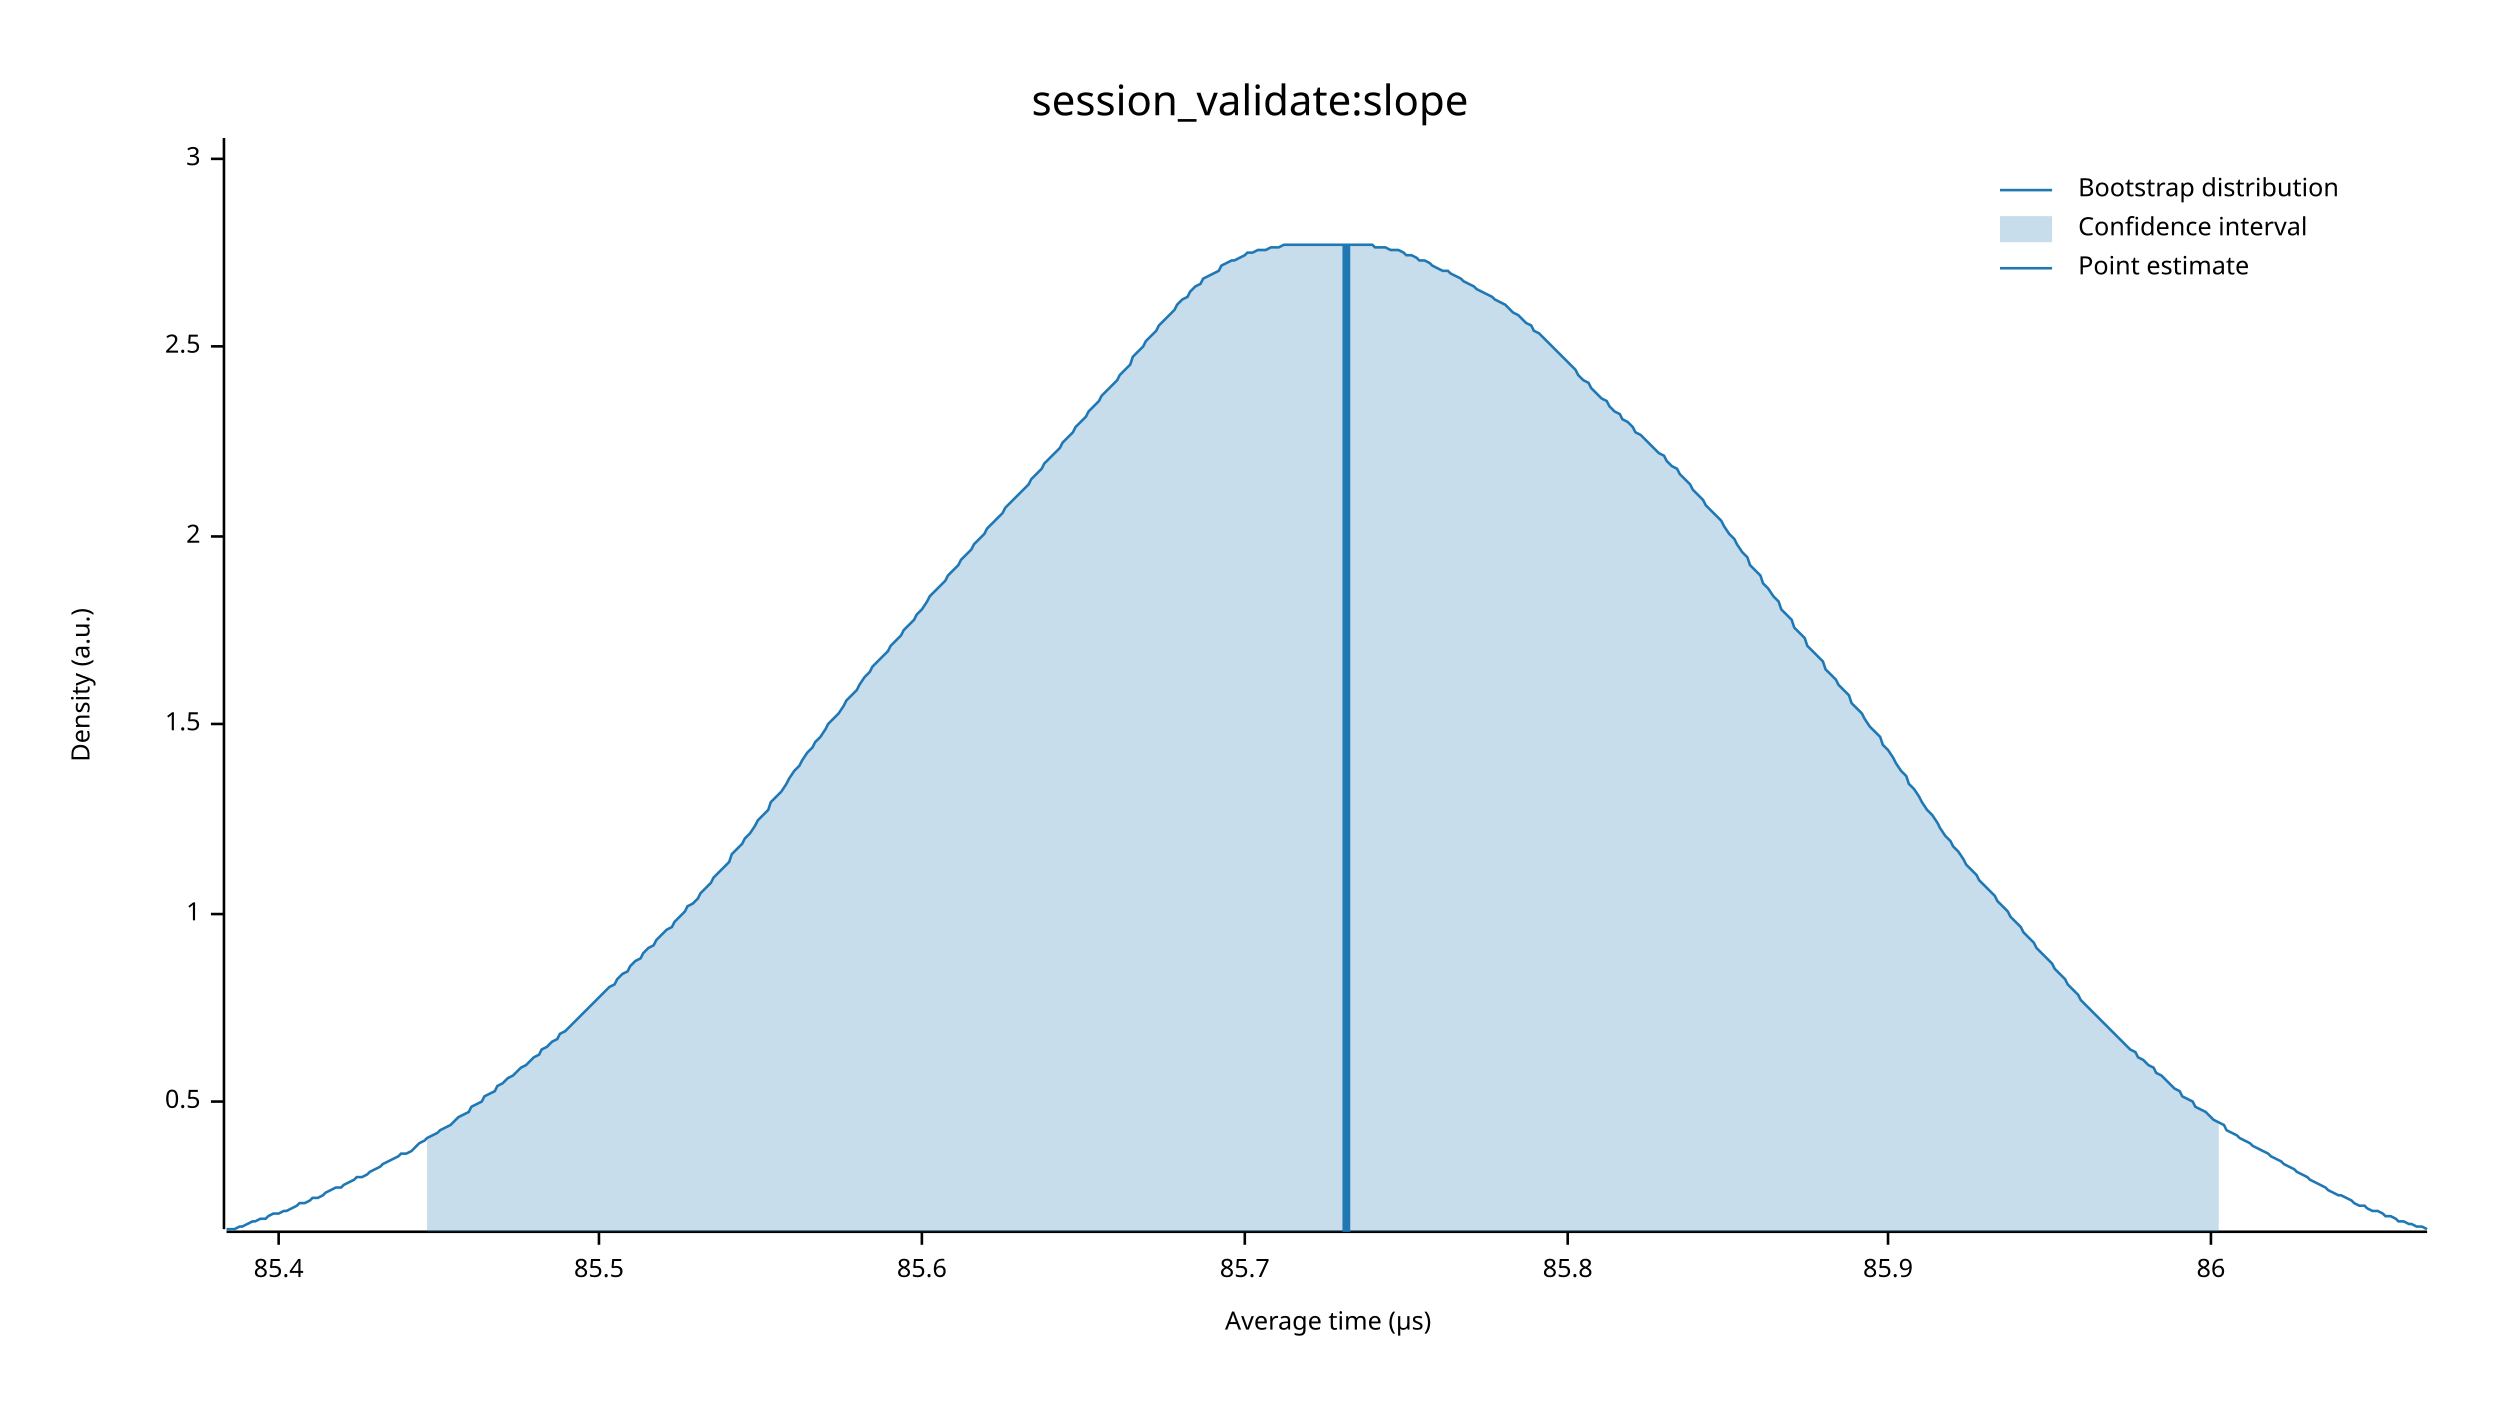
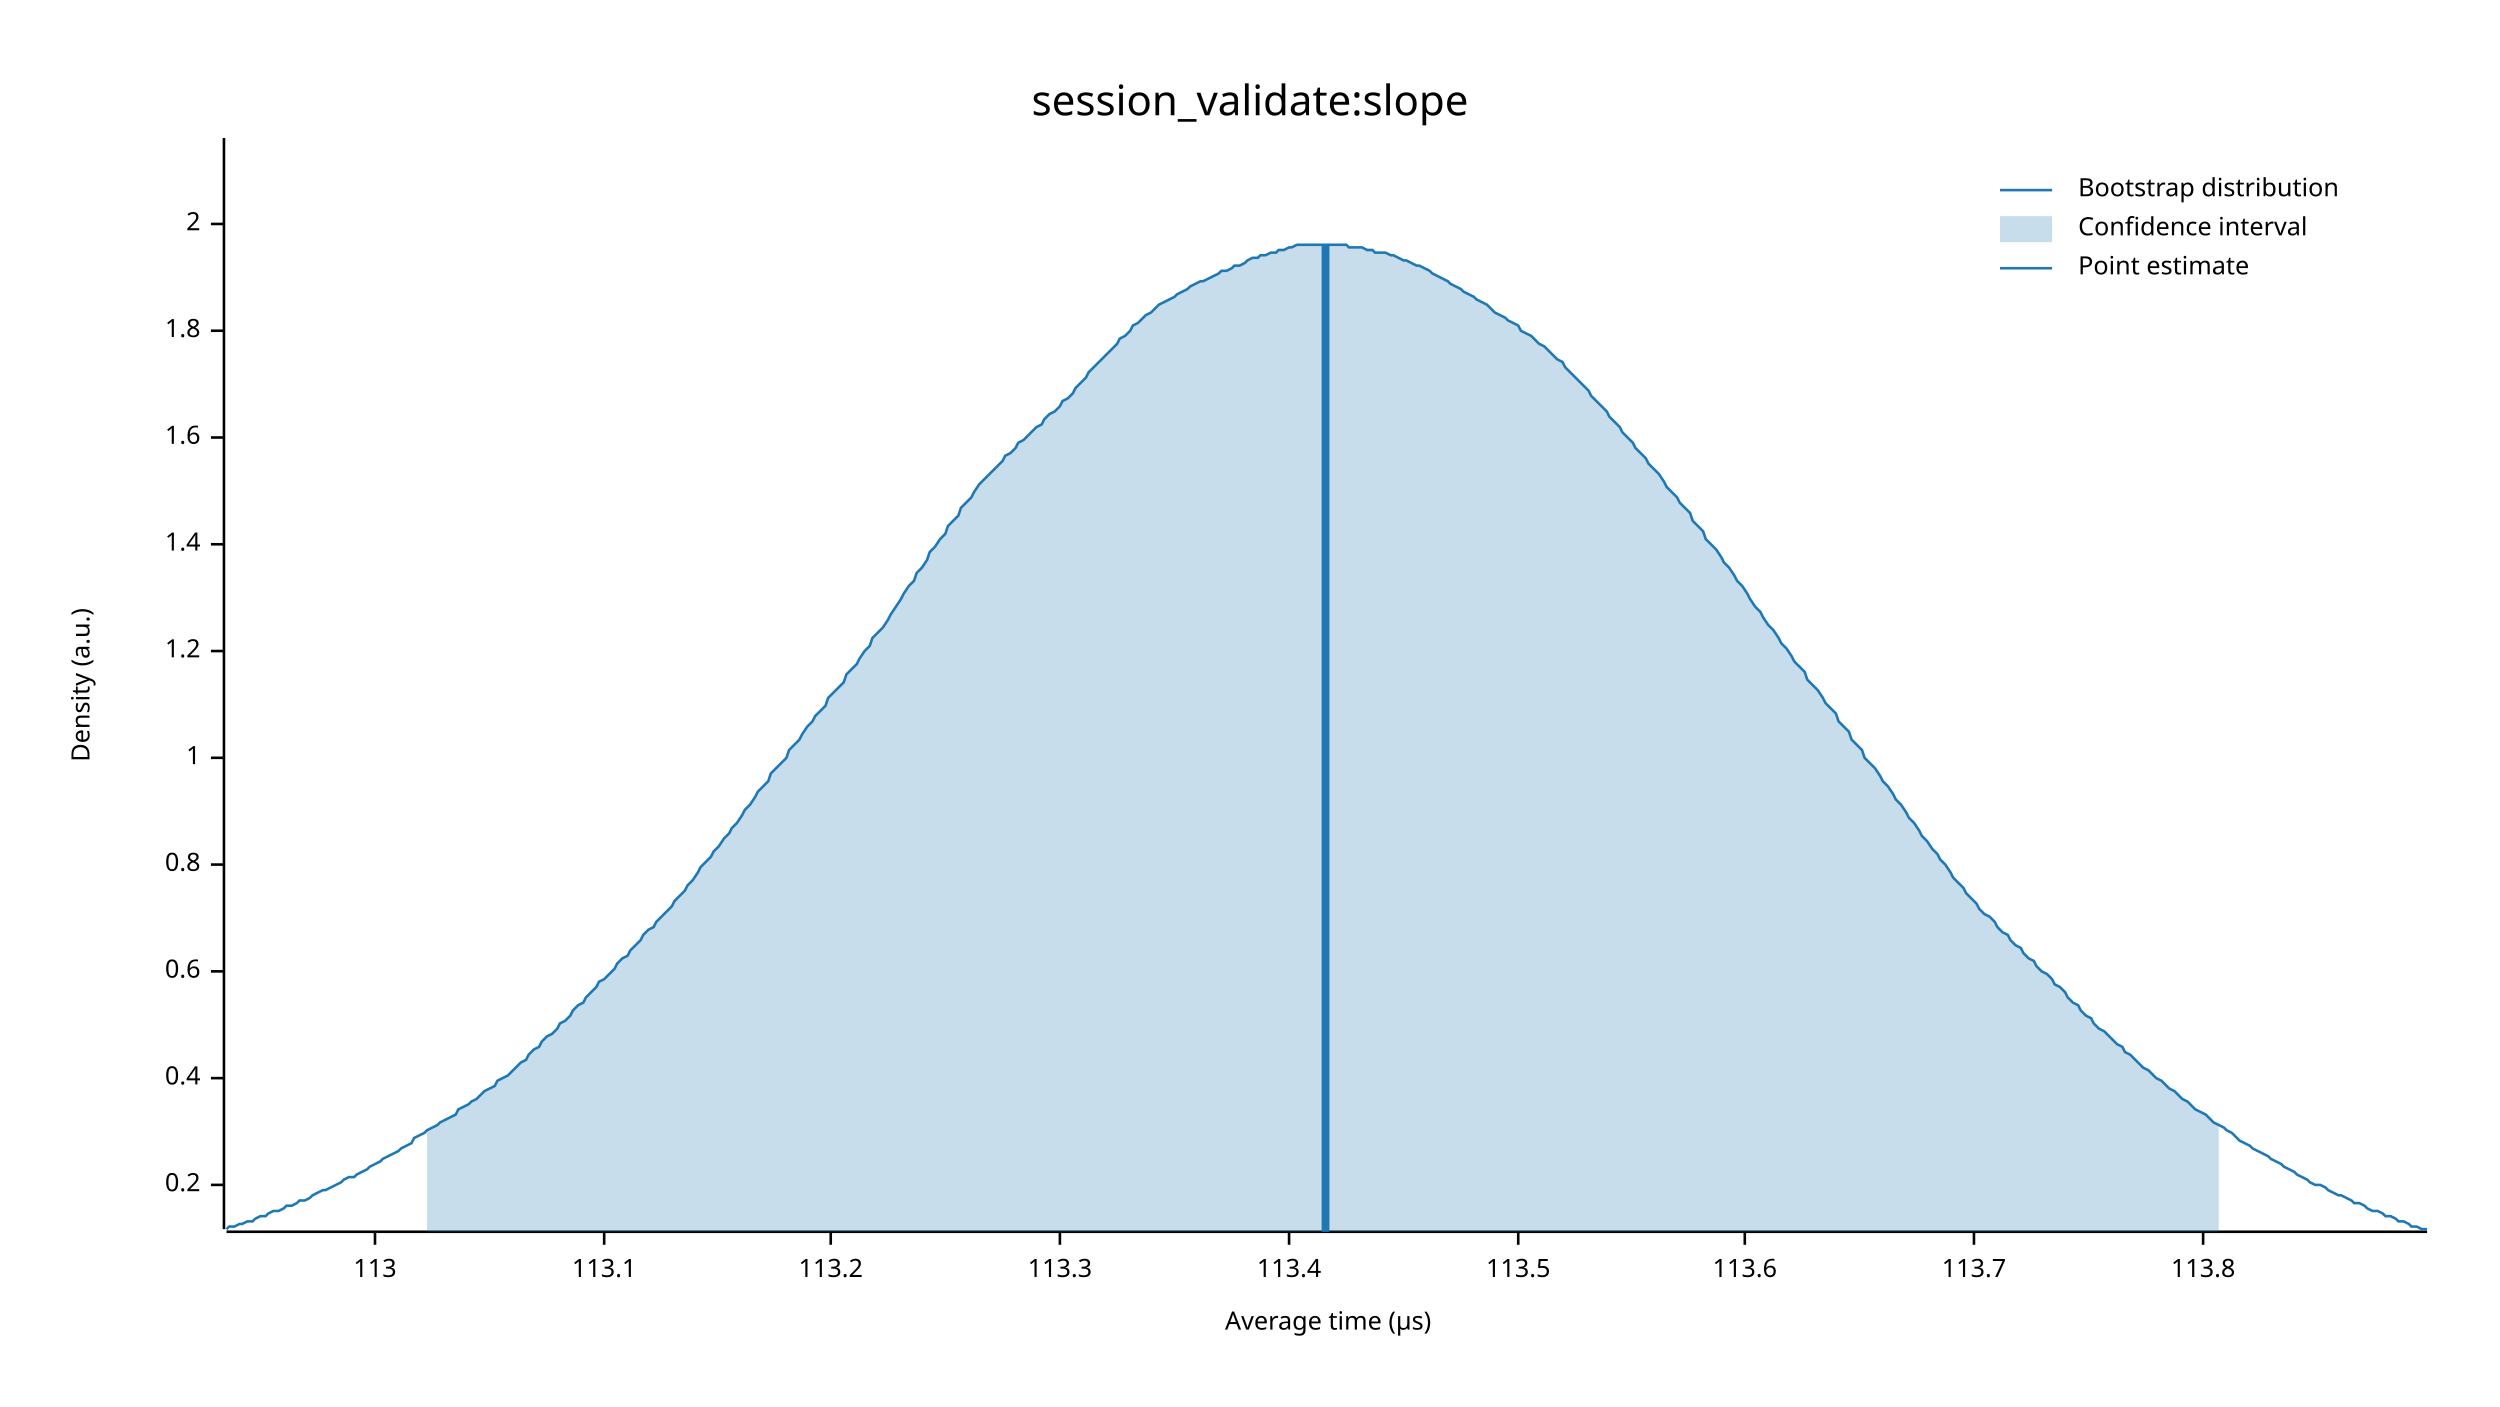
<svg xmlns="http://www.w3.org/2000/svg" width="960" height="540" viewBox="0 0 960 540">
  <text x="480" y="32" dy="0.76em" text-anchor="middle" font-family="sans-serif" font-size="16.129" opacity="1" fill="#000000">
session_validate:slope
</text>
  <text x="27" y="263" dy="0.76em" text-anchor="middle" font-family="sans-serif" font-size="9.677" opacity="1" fill="#000000" transform="rotate(270, 27, 263)">
Density (a.u.)
</text>
  <text x="510" y="513" dy="-0.5ex" text-anchor="middle" font-family="sans-serif" font-size="9.677" opacity="1" fill="#000000">
Average time (µs)
</text>
  <polyline fill="none" opacity="1" stroke="#000000" stroke-width="1" points="86,53 86,472 " />
-   <text x="77" y="423" dy="0.5ex" text-anchor="end" font-family="sans-serif" font-size="9.677" opacity="1" fill="#000000">
- 0.5
+   <text x="77" y="455" dy="0.5ex" text-anchor="end" font-family="sans-serif" font-size="9.677" opacity="1" fill="#000000">
+ 0.2
</text>
-   <polyline fill="none" opacity="1" stroke="#000000" stroke-width="1" points="81,423 86,423 " />
-   <text x="77" y="351" dy="0.5ex" text-anchor="end" font-family="sans-serif" font-size="9.677" opacity="1" fill="#000000">
+   <polyline fill="none" opacity="1" stroke="#000000" stroke-width="1" points="81,455 86,455 " />
+   <text x="77" y="414" dy="0.5ex" text-anchor="end" font-family="sans-serif" font-size="9.677" opacity="1" fill="#000000">
+ 0.4
+ </text>
+   <polyline fill="none" opacity="1" stroke="#000000" stroke-width="1" points="81,414 86,414 " />
+   <text x="77" y="373" dy="0.5ex" text-anchor="end" font-family="sans-serif" font-size="9.677" opacity="1" fill="#000000">
+ 0.6
+ </text>
+   <polyline fill="none" opacity="1" stroke="#000000" stroke-width="1" points="81,373 86,373 " />
+   <text x="77" y="332" dy="0.5ex" text-anchor="end" font-family="sans-serif" font-size="9.677" opacity="1" fill="#000000">
+ 0.8
+ </text>
+   <polyline fill="none" opacity="1" stroke="#000000" stroke-width="1" points="81,332 86,332 " />
+   <text x="77" y="291" dy="0.5ex" text-anchor="end" font-family="sans-serif" font-size="9.677" opacity="1" fill="#000000">
1
</text>
-   <polyline fill="none" opacity="1" stroke="#000000" stroke-width="1" points="81,351 86,351 " />
-   <text x="77" y="278" dy="0.5ex" text-anchor="end" font-family="sans-serif" font-size="9.677" opacity="1" fill="#000000">
- 1.5
+   <polyline fill="none" opacity="1" stroke="#000000" stroke-width="1" points="81,291 86,291 " />
+   <text x="77" y="250" dy="0.5ex" text-anchor="end" font-family="sans-serif" font-size="9.677" opacity="1" fill="#000000">
+ 1.2
</text>
-   <polyline fill="none" opacity="1" stroke="#000000" stroke-width="1" points="81,278 86,278 " />
-   <text x="77" y="206" dy="0.5ex" text-anchor="end" font-family="sans-serif" font-size="9.677" opacity="1" fill="#000000">
+   <polyline fill="none" opacity="1" stroke="#000000" stroke-width="1" points="81,250 86,250 " />
+   <text x="77" y="209" dy="0.5ex" text-anchor="end" font-family="sans-serif" font-size="9.677" opacity="1" fill="#000000">
+ 1.4
+ </text>
+   <polyline fill="none" opacity="1" stroke="#000000" stroke-width="1" points="81,209 86,209 " />
+   <text x="77" y="168" dy="0.5ex" text-anchor="end" font-family="sans-serif" font-size="9.677" opacity="1" fill="#000000">
+ 1.6
+ </text>
+   <polyline fill="none" opacity="1" stroke="#000000" stroke-width="1" points="81,168 86,168 " />
+   <text x="77" y="127" dy="0.5ex" text-anchor="end" font-family="sans-serif" font-size="9.677" opacity="1" fill="#000000">
+ 1.8
+ </text>
+   <polyline fill="none" opacity="1" stroke="#000000" stroke-width="1" points="81,127 86,127 " />
+   <text x="77" y="86" dy="0.5ex" text-anchor="end" font-family="sans-serif" font-size="9.677" opacity="1" fill="#000000">
2
</text>
-   <polyline fill="none" opacity="1" stroke="#000000" stroke-width="1" points="81,206 86,206 " />
-   <text x="77" y="133" dy="0.5ex" text-anchor="end" font-family="sans-serif" font-size="9.677" opacity="1" fill="#000000">
- 2.5
+   <polyline fill="none" opacity="1" stroke="#000000" stroke-width="1" points="81,86 86,86 " />
+   <polyline fill="none" opacity="1" stroke="#000000" stroke-width="1" points="87,473 932,473 " />
+   <text x="144" y="483" dy="0.76em" text-anchor="middle" font-family="sans-serif" font-size="9.677" opacity="1" fill="#000000">
+ 113
</text>
-   <polyline fill="none" opacity="1" stroke="#000000" stroke-width="1" points="81,133 86,133 " />
-   <text x="77" y="61" dy="0.5ex" text-anchor="end" font-family="sans-serif" font-size="9.677" opacity="1" fill="#000000">
- 3
+   <polyline fill="none" opacity="1" stroke="#000000" stroke-width="1" points="144,473 144,478 " />
+   <text x="232" y="483" dy="0.76em" text-anchor="middle" font-family="sans-serif" font-size="9.677" opacity="1" fill="#000000">
+ 113.1
</text>
-   <polyline fill="none" opacity="1" stroke="#000000" stroke-width="1" points="81,61 86,61 " />
-   <polyline fill="none" opacity="1" stroke="#000000" stroke-width="1" points="87,473 932,473 " />
-   <text x="107" y="483" dy="0.76em" text-anchor="middle" font-family="sans-serif" font-size="9.677" opacity="1" fill="#000000">
- 85.4
+   <polyline fill="none" opacity="1" stroke="#000000" stroke-width="1" points="232,473 232,478 " />
+   <text x="319" y="483" dy="0.76em" text-anchor="middle" font-family="sans-serif" font-size="9.677" opacity="1" fill="#000000">
+ 113.2
</text>
-   <polyline fill="none" opacity="1" stroke="#000000" stroke-width="1" points="107,473 107,478 " />
-   <text x="230" y="483" dy="0.76em" text-anchor="middle" font-family="sans-serif" font-size="9.677" opacity="1" fill="#000000">
- 85.5
+   <polyline fill="none" opacity="1" stroke="#000000" stroke-width="1" points="319,473 319,478 " />
+   <text x="407" y="483" dy="0.76em" text-anchor="middle" font-family="sans-serif" font-size="9.677" opacity="1" fill="#000000">
+ 113.3
</text>
-   <polyline fill="none" opacity="1" stroke="#000000" stroke-width="1" points="230,473 230,478 " />
-   <text x="354" y="483" dy="0.76em" text-anchor="middle" font-family="sans-serif" font-size="9.677" opacity="1" fill="#000000">
- 85.6
+   <polyline fill="none" opacity="1" stroke="#000000" stroke-width="1" points="407,473 407,478 " />
+   <text x="495" y="483" dy="0.76em" text-anchor="middle" font-family="sans-serif" font-size="9.677" opacity="1" fill="#000000">
+ 113.4
</text>
-   <polyline fill="none" opacity="1" stroke="#000000" stroke-width="1" points="354,473 354,478 " />
-   <text x="478" y="483" dy="0.76em" text-anchor="middle" font-family="sans-serif" font-size="9.677" opacity="1" fill="#000000">
- 85.7
+   <polyline fill="none" opacity="1" stroke="#000000" stroke-width="1" points="495,473 495,478 " />
+   <text x="583" y="483" dy="0.76em" text-anchor="middle" font-family="sans-serif" font-size="9.677" opacity="1" fill="#000000">
+ 113.5
</text>
-   <polyline fill="none" opacity="1" stroke="#000000" stroke-width="1" points="478,473 478,478 " />
-   <text x="602" y="483" dy="0.76em" text-anchor="middle" font-family="sans-serif" font-size="9.677" opacity="1" fill="#000000">
- 85.8
+   <polyline fill="none" opacity="1" stroke="#000000" stroke-width="1" points="583,473 583,478 " />
+   <text x="670" y="483" dy="0.76em" text-anchor="middle" font-family="sans-serif" font-size="9.677" opacity="1" fill="#000000">
+ 113.6
</text>
-   <polyline fill="none" opacity="1" stroke="#000000" stroke-width="1" points="602,473 602,478 " />
-   <text x="725" y="483" dy="0.76em" text-anchor="middle" font-family="sans-serif" font-size="9.677" opacity="1" fill="#000000">
- 85.9
+   <polyline fill="none" opacity="1" stroke="#000000" stroke-width="1" points="670,473 670,478 " />
+   <text x="758" y="483" dy="0.76em" text-anchor="middle" font-family="sans-serif" font-size="9.677" opacity="1" fill="#000000">
+ 113.7
</text>
-   <polyline fill="none" opacity="1" stroke="#000000" stroke-width="1" points="725,473 725,478 " />
-   <text x="849" y="483" dy="0.76em" text-anchor="middle" font-family="sans-serif" font-size="9.677" opacity="1" fill="#000000">
- 86
+   <polyline fill="none" opacity="1" stroke="#000000" stroke-width="1" points="758,473 758,478 " />
+   <text x="846" y="483" dy="0.76em" text-anchor="middle" font-family="sans-serif" font-size="9.677" opacity="1" fill="#000000">
+ 113.8
</text>
-   <polyline fill="none" opacity="1" stroke="#000000" stroke-width="1" points="849,473 849,478 " />
-   <polyline fill="none" opacity="1" stroke="#1F78B4" stroke-width="1" points="87,472 88,472 90,472 92,471 93,471 95,470 97,469 98,469 100,468 102,468 103,467 105,466 107,466 109,465 110,465 112,464 114,463 115,462 117,462 119,461 120,460 122,460 124,459 125,458 127,457 129,456 131,456 132,455 134,454 136,453 137,452 139,452 141,451 142,450 144,449 146,448 147,447 149,446 151,445 153,444 154,443 156,443 158,442 159,441 161,439 163,438 164,437 166,436 168,435 169,434 171,433 173,432 175,430 176,429 178,428 180,427 181,425 183,424 185,423 186,421 188,420 190,419 191,417 193,416 195,414 197,413 198,412 200,410 202,409 203,408 205,406 207,405 208,403 210,402 212,400 214,399 215,397 217,396 219,394 220,393 222,391 224,389 225,388 227,386 229,384 230,383 232,381 234,379 236,378 237,376 239,374 241,373 242,371 244,369 246,368 247,366 249,364 251,363 252,361 254,359 256,357 258,356 259,354 261,352 263,350 264,348 266,347 268,345 269,343 271,341 273,339 274,337 276,335 278,333 280,331 281,328 283,326 285,324 286,322 288,320 290,317 291,315 293,313 295,311 296,308 298,306 300,304 302,301 303,299 305,296 307,294 308,292 310,289 312,287 313,285 315,283 317,280 318,278 320,276 322,274 324,271 325,269 327,267 329,265 330,263 332,260 334,258 335,256 337,254 339,252 341,250 342,248 344,246 346,244 347,242 349,240 351,238 352,236 354,234 356,231 357,229 359,227 361,225 363,223 364,221 366,219 368,217 369,215 371,213 373,211 374,209 376,207 378,205 379,203 381,201 383,199 385,197 386,195 388,193 390,191 391,190 393,188 395,186 396,184 398,182 400,180 401,178 403,176 405,174 407,172 408,170 410,168 412,166 413,164 415,162 417,160 418,158 420,156 422,154 423,152 425,150 427,148 429,146 430,144 432,142 434,140 435,137 437,135 439,133 440,131 442,129 444,127 445,125 447,123 449,121 451,119 452,117 454,115 456,114 457,112 459,110 461,109 462,107 464,106 466,105 468,104 469,102 471,101 473,100 474,100 476,99 478,98 479,97 481,97 483,96 484,96 486,96 488,95 490,95 491,95 493,94 495,94 496,94 498,94 500,94 501,94 503,94 505,94 506,94 508,94 510,94 512,94 513,94 515,94 517,94 518,94 520,94 522,94 523,94 525,94 527,94 528,95 530,95 532,95 534,96 535,96 537,96 539,97 540,98 542,98 544,99 545,100 547,100 549,101 550,102 552,103 554,104 556,104 557,105 559,106 561,107 562,108 564,109 566,110 567,111 569,112 571,113 573,114 574,115 576,116 578,117 579,118 581,120 583,121 584,122 586,124 588,125 589,127 591,128 593,130 595,132 596,133 598,135 600,137 601,138 603,140 605,142 606,144 608,146 610,147 611,149 613,151 615,153 617,154 618,156 620,158 622,159 623,161 625,162 627,164 628,166 630,167 632,169 633,170 635,172 637,174 639,175 640,177 642,179 644,180 645,182 647,184 649,186 650,188 652,190 654,192 655,194 657,196 659,198 661,200 662,202 664,205 666,207 667,209 669,212 671,214 672,217 674,219 676,221 677,224 679,226 681,229 683,231 684,234 686,236 688,238 689,241 691,243 693,245 694,248 696,250 698,252 700,254 701,257 703,259 705,261 706,263 708,265 710,267 711,270 713,272 715,274 716,276 718,279 720,281 722,283 723,286 725,288 727,291 728,293 730,296 732,298 733,301 735,303 737,306 738,308 740,311 742,313 744,316 745,318 747,321 749,323 750,325 752,327 754,330 755,332 757,334 759,336 760,338 762,340 764,342 766,344 767,346 769,348 771,350 772,352 774,354 776,356 777,358 779,360 781,362 782,364 784,366 786,368 788,370 789,372 791,374 793,376 794,378 796,380 798,382 799,384 801,386 803,388 804,389 806,391 808,393 810,395 811,396 813,398 815,400 816,401 818,403 820,404 821,406 823,407 825,409 827,410 828,412 830,413 832,415 833,416 835,418 837,419 838,421 840,422 842,423 843,425 845,426 847,427 849,429 850,430 852,431 854,432 855,434 857,435 859,436 860,437 862,438 864,439 865,440 867,441 869,442 871,443 872,444 874,445 876,446 877,447 879,448 881,449 882,450 884,451 886,452 887,453 889,454 891,455 893,456 894,457 896,458 898,459 899,459 901,460 903,461 904,462 906,463 908,463 909,464 911,465 913,465 915,466 916,467 918,467 920,468 921,469 923,469 925,470 926,470 928,471 930,471 932,472 " />
-   <polygon opacity="0.25" fill="#1F78B4" points="164,437 166,436 168,435 169,434 171,433 173,432 175,430 176,429 178,428 180,427 181,425 183,424 185,423 186,421 188,420 190,419 191,417 193,416 195,414 197,413 198,412 200,410 202,409 203,408 205,406 207,405 208,403 210,402 212,400 214,399 215,397 217,396 219,394 220,393 222,391 224,389 225,388 227,386 229,384 230,383 232,381 234,379 236,378 237,376 239,374 241,373 242,371 244,369 246,368 247,366 249,364 251,363 252,361 254,359 256,357 258,356 259,354 261,352 263,350 264,348 266,347 268,345 269,343 271,341 273,339 274,337 276,335 278,333 280,331 281,328 283,326 285,324 286,322 288,320 290,317 291,315 293,313 295,311 296,308 298,306 300,304 302,301 303,299 305,296 307,294 308,292 310,289 312,287 313,285 315,283 317,280 318,278 320,276 322,274 324,271 325,269 327,267 329,265 330,263 332,260 334,258 335,256 337,254 339,252 341,250 342,248 344,246 346,244 347,242 349,240 351,238 352,236 354,234 356,231 357,229 359,227 361,225 363,223 364,221 366,219 368,217 369,215 371,213 373,211 374,209 376,207 378,205 379,203 381,201 383,199 385,197 386,195 388,193 390,191 391,190 393,188 395,186 396,184 398,182 400,180 401,178 403,176 405,174 407,172 408,170 410,168 412,166 413,164 415,162 417,160 418,158 420,156 422,154 423,152 425,150 427,148 429,146 430,144 432,142 434,140 435,137 437,135 439,133 440,131 442,129 444,127 445,125 447,123 449,121 451,119 452,117 454,115 456,114 457,112 459,110 461,109 462,107 464,106 466,105 468,104 469,102 471,101 473,100 474,100 476,99 478,98 479,97 481,97 483,96 484,96 486,96 488,95 490,95 491,95 493,94 495,94 496,94 498,94 500,94 501,94 503,94 505,94 506,94 508,94 510,94 512,94 513,94 515,94 517,94 518,94 520,94 522,94 523,94 525,94 527,94 528,95 530,95 532,95 534,96 535,96 537,96 539,97 540,98 542,98 544,99 545,100 547,100 549,101 550,102 552,103 554,104 556,104 557,105 559,106 561,107 562,108 564,109 566,110 567,111 569,112 571,113 573,114 574,115 576,116 578,117 579,118 581,120 583,121 584,122 586,124 588,125 589,127 591,128 593,130 595,132 596,133 598,135 600,137 601,138 603,140 605,142 606,144 608,146 610,147 611,149 613,151 615,153 617,154 618,156 620,158 622,159 623,161 625,162 627,164 628,166 630,167 632,169 633,170 635,172 637,174 639,175 640,177 642,179 644,180 645,182 647,184 649,186 650,188 652,190 654,192 655,194 657,196 659,198 661,200 662,202 664,205 666,207 667,209 669,212 671,214 672,217 674,219 676,221 677,224 679,226 681,229 683,231 684,234 686,236 688,238 689,241 691,243 693,245 694,248 696,250 698,252 700,254 701,257 703,259 705,261 706,263 708,265 710,267 711,270 713,272 715,274 716,276 718,279 720,281 722,283 723,286 725,288 727,291 728,293 730,296 732,298 733,301 735,303 737,306 738,308 740,311 742,313 744,316 745,318 747,321 749,323 750,325 752,327 754,330 755,332 757,334 759,336 760,338 762,340 764,342 766,344 767,346 769,348 771,350 772,352 774,354 776,356 777,358 779,360 781,362 782,364 784,366 786,368 788,370 789,372 791,374 793,376 794,378 796,380 798,382 799,384 801,386 803,388 804,389 806,391 808,393 810,395 811,396 813,398 815,400 816,401 818,403 820,404 821,406 823,407 825,409 827,410 828,412 830,413 832,415 833,416 835,418 837,419 838,421 840,422 842,423 843,425 845,426 847,427 849,429 850,430 852,431 852,473 164,473 " />
-   <polyline fill="none" opacity="1" stroke="#1F78B4" stroke-width="3" points="517,473 517,94 " />
+   <polyline fill="none" opacity="1" stroke="#000000" stroke-width="1" points="846,473 846,478 " />
+   <polyline fill="none" opacity="1" stroke="#1F78B4" stroke-width="1" points="87,472 88,471 90,471 92,470 93,470 95,469 97,469 98,468 100,467 102,467 103,466 105,465 107,465 109,464 110,463 112,463 114,462 115,461 117,461 119,460 120,459 122,458 124,457 125,457 127,456 129,455 131,454 132,453 134,452 136,452 137,451 139,450 141,449 142,448 144,447 146,446 147,445 149,444 151,443 153,442 154,441 156,440 158,439 159,437 161,436 163,435 164,434 166,433 168,432 169,431 171,430 173,429 175,428 176,426 178,425 180,424 181,423 183,422 185,420 186,419 188,418 190,417 191,415 193,414 195,413 197,411 198,410 200,408 202,407 203,405 205,403 207,402 208,400 210,398 212,397 214,395 215,393 217,392 219,390 220,388 222,386 224,385 225,383 227,381 229,379 230,377 232,376 234,374 236,372 237,370 239,368 241,367 242,365 244,363 246,361 247,359 249,357 251,356 252,354 254,352 256,350 258,348 259,346 261,344 263,342 264,340 266,338 268,335 269,333 271,331 273,329 274,327 276,325 278,322 280,320 281,318 283,316 285,313 286,311 288,309 290,306 291,304 293,302 295,300 296,297 298,295 300,293 302,291 303,288 305,286 307,284 308,282 310,279 312,277 313,275 315,273 317,271 318,268 320,266 322,264 324,262 325,259 327,257 329,255 330,253 332,250 334,248 335,245 337,243 339,241 341,238 342,236 344,233 346,230 347,228 349,225 351,223 352,220 354,218 356,215 357,212 359,210 361,207 363,205 364,202 366,200 368,198 369,195 371,193 373,191 374,189 376,186 378,184 379,183 381,181 383,179 385,177 386,175 388,174 390,172 391,170 393,169 395,167 396,166 398,164 400,163 401,161 403,159 405,158 407,156 408,154 410,153 412,151 413,149 415,147 417,145 418,143 420,141 422,139 423,138 425,136 427,134 429,132 430,130 432,129 434,127 435,125 437,124 439,122 440,121 442,120 444,118 445,117 447,116 449,115 451,114 452,113 454,112 456,111 457,110 459,109 461,108 462,108 464,107 466,106 468,105 469,104 471,104 473,103 474,102 476,102 478,101 479,100 481,99 483,99 484,98 486,98 488,97 490,97 491,96 493,96 495,95 496,95 498,94 500,94 501,94 503,94 505,94 506,94 508,94 510,94 512,94 513,94 515,94 517,94 518,95 520,95 522,95 523,95 525,96 527,96 528,97 530,97 532,97 534,98 535,98 537,99 539,100 540,100 542,101 544,102 545,102 547,103 549,104 550,105 552,106 554,107 556,108 557,109 559,110 561,111 562,112 564,113 566,114 567,115 569,116 571,117 573,119 574,120 576,121 578,122 579,123 581,124 583,125 584,127 586,128 588,129 589,130 591,132 593,133 595,135 596,136 598,138 600,139 601,141 603,143 605,145 606,146 608,148 610,150 611,152 613,154 615,156 617,158 618,160 620,162 622,164 623,166 625,168 627,170 628,172 630,174 632,176 633,178 635,180 637,182 639,185 640,187 642,189 644,191 645,193 647,195 649,197 650,200 652,202 654,204 655,207 657,209 659,211 661,214 662,216 664,218 666,221 667,223 669,225 671,228 672,230 674,233 676,235 677,237 679,240 681,242 683,245 684,247 686,249 688,252 689,254 691,256 693,258 694,261 696,263 698,265 700,268 701,270 703,272 705,274 706,277 708,279 710,281 711,284 713,286 715,288 716,291 718,293 720,295 722,298 723,300 725,302 727,305 728,307 730,309 732,312 733,314 735,316 737,319 738,321 740,323 742,326 744,328 745,330 747,332 749,335 750,337 752,339 754,341 755,343 757,345 759,347 760,349 762,351 764,352 766,354 767,356 769,358 771,359 772,361 774,363 776,364 777,366 779,368 781,369 782,371 784,373 786,374 788,376 789,378 791,379 793,381 794,383 796,385 798,386 799,388 801,390 803,391 804,393 806,395 808,396 810,398 811,399 813,401 815,402 816,404 818,405 820,407 821,408 823,410 825,411 827,413 828,414 830,415 832,417 833,418 835,419 837,421 838,422 840,423 842,425 843,426 845,427 847,428 849,430 850,431 852,432 854,433 855,434 857,435 859,437 860,438 862,439 864,440 865,441 867,442 869,443 871,444 872,445 874,446 876,447 877,448 879,449 881,450 882,451 884,452 886,453 887,454 889,455 891,455 893,456 894,457 896,458 898,459 899,459 901,460 903,461 904,462 906,462 908,463 909,464 911,465 913,465 915,466 916,467 918,467 920,468 921,469 923,469 925,470 926,471 928,471 930,472 932,472 " />
+   <polygon opacity="0.25" fill="#1F78B4" points="164,434 166,433 168,432 169,431 171,430 173,429 175,428 176,426 178,425 180,424 181,423 183,422 185,420 186,419 188,418 190,417 191,415 193,414 195,413 197,411 198,410 200,408 202,407 203,405 205,403 207,402 208,400 210,398 212,397 214,395 215,393 217,392 219,390 220,388 222,386 224,385 225,383 227,381 229,379 230,377 232,376 234,374 236,372 237,370 239,368 241,367 242,365 244,363 246,361 247,359 249,357 251,356 252,354 254,352 256,350 258,348 259,346 261,344 263,342 264,340 266,338 268,335 269,333 271,331 273,329 274,327 276,325 278,322 280,320 281,318 283,316 285,313 286,311 288,309 290,306 291,304 293,302 295,300 296,297 298,295 300,293 302,291 303,288 305,286 307,284 308,282 310,279 312,277 313,275 315,273 317,271 318,268 320,266 322,264 324,262 325,259 327,257 329,255 330,253 332,250 334,248 335,245 337,243 339,241 341,238 342,236 344,233 346,230 347,228 349,225 351,223 352,220 354,218 356,215 357,212 359,210 361,207 363,205 364,202 366,200 368,198 369,195 371,193 373,191 374,189 376,186 378,184 379,183 381,181 383,179 385,177 386,175 388,174 390,172 391,170 393,169 395,167 396,166 398,164 400,163 401,161 403,159 405,158 407,156 408,154 410,153 412,151 413,149 415,147 417,145 418,143 420,141 422,139 423,138 425,136 427,134 429,132 430,130 432,129 434,127 435,125 437,124 439,122 440,121 442,120 444,118 445,117 447,116 449,115 451,114 452,113 454,112 456,111 457,110 459,109 461,108 462,108 464,107 466,106 468,105 469,104 471,104 473,103 474,102 476,102 478,101 479,100 481,99 483,99 484,98 486,98 488,97 490,97 491,96 493,96 495,95 496,95 498,94 500,94 501,94 503,94 505,94 506,94 508,94 510,94 512,94 513,94 515,94 517,94 518,95 520,95 522,95 523,95 525,96 527,96 528,97 530,97 532,97 534,98 535,98 537,99 539,100 540,100 542,101 544,102 545,102 547,103 549,104 550,105 552,106 554,107 556,108 557,109 559,110 561,111 562,112 564,113 566,114 567,115 569,116 571,117 573,119 574,120 576,121 578,122 579,123 581,124 583,125 584,127 586,128 588,129 589,130 591,132 593,133 595,135 596,136 598,138 600,139 601,141 603,143 605,145 606,146 608,148 610,150 611,152 613,154 615,156 617,158 618,160 620,162 622,164 623,166 625,168 627,170 628,172 630,174 632,176 633,178 635,180 637,182 639,185 640,187 642,189 644,191 645,193 647,195 649,197 650,200 652,202 654,204 655,207 657,209 659,211 661,214 662,216 664,218 666,221 667,223 669,225 671,228 672,230 674,233 676,235 677,237 679,240 681,242 683,245 684,247 686,249 688,252 689,254 691,256 693,258 694,261 696,263 698,265 700,268 701,270 703,272 705,274 706,277 708,279 710,281 711,284 713,286 715,288 716,291 718,293 720,295 722,298 723,300 725,302 727,305 728,307 730,309 732,312 733,314 735,316 737,319 738,321 740,323 742,326 744,328 745,330 747,332 749,335 750,337 752,339 754,341 755,343 757,345 759,347 760,349 762,351 764,352 766,354 767,356 769,358 771,359 772,361 774,363 776,364 777,366 779,368 781,369 782,371 784,373 786,374 788,376 789,378 791,379 793,381 794,383 796,385 798,386 799,388 801,390 803,391 804,393 806,395 808,396 810,398 811,399 813,401 815,402 816,404 818,405 820,407 821,408 823,410 825,411 827,413 828,414 830,415 832,417 833,418 835,419 837,421 838,422 840,423 842,425 843,426 845,427 847,428 849,430 850,431 852,432 852,473 164,473 " />
+   <polyline fill="none" opacity="1" stroke="#1F78B4" stroke-width="3" points="509,473 509,94 " />
  <text x="798" y="68" dy="0.76em" text-anchor="start" font-family="sans-serif" font-size="9.677" opacity="1" fill="#000000">
Bootstrap distribution
</text>
  <text x="798" y="83" dy="0.76em" text-anchor="start" font-family="sans-serif" font-size="9.677" opacity="1" fill="#000000">
Confidence interval
</text>
  <text x="798" y="98" dy="0.76em" text-anchor="start" font-family="sans-serif" font-size="9.677" opacity="1" fill="#000000">
Point estimate
</text>
  <polyline fill="none" opacity="1" stroke="#1F78B4" stroke-width="1" points="768,73 788,73 " />
  <rect x="768" y="83" width="20" height="10" opacity="0.25" fill="#1F78B4" stroke="none" />
  <polyline fill="none" opacity="1" stroke="#1F78B4" stroke-width="1" points="768,103 788,103 " />
</svg>
